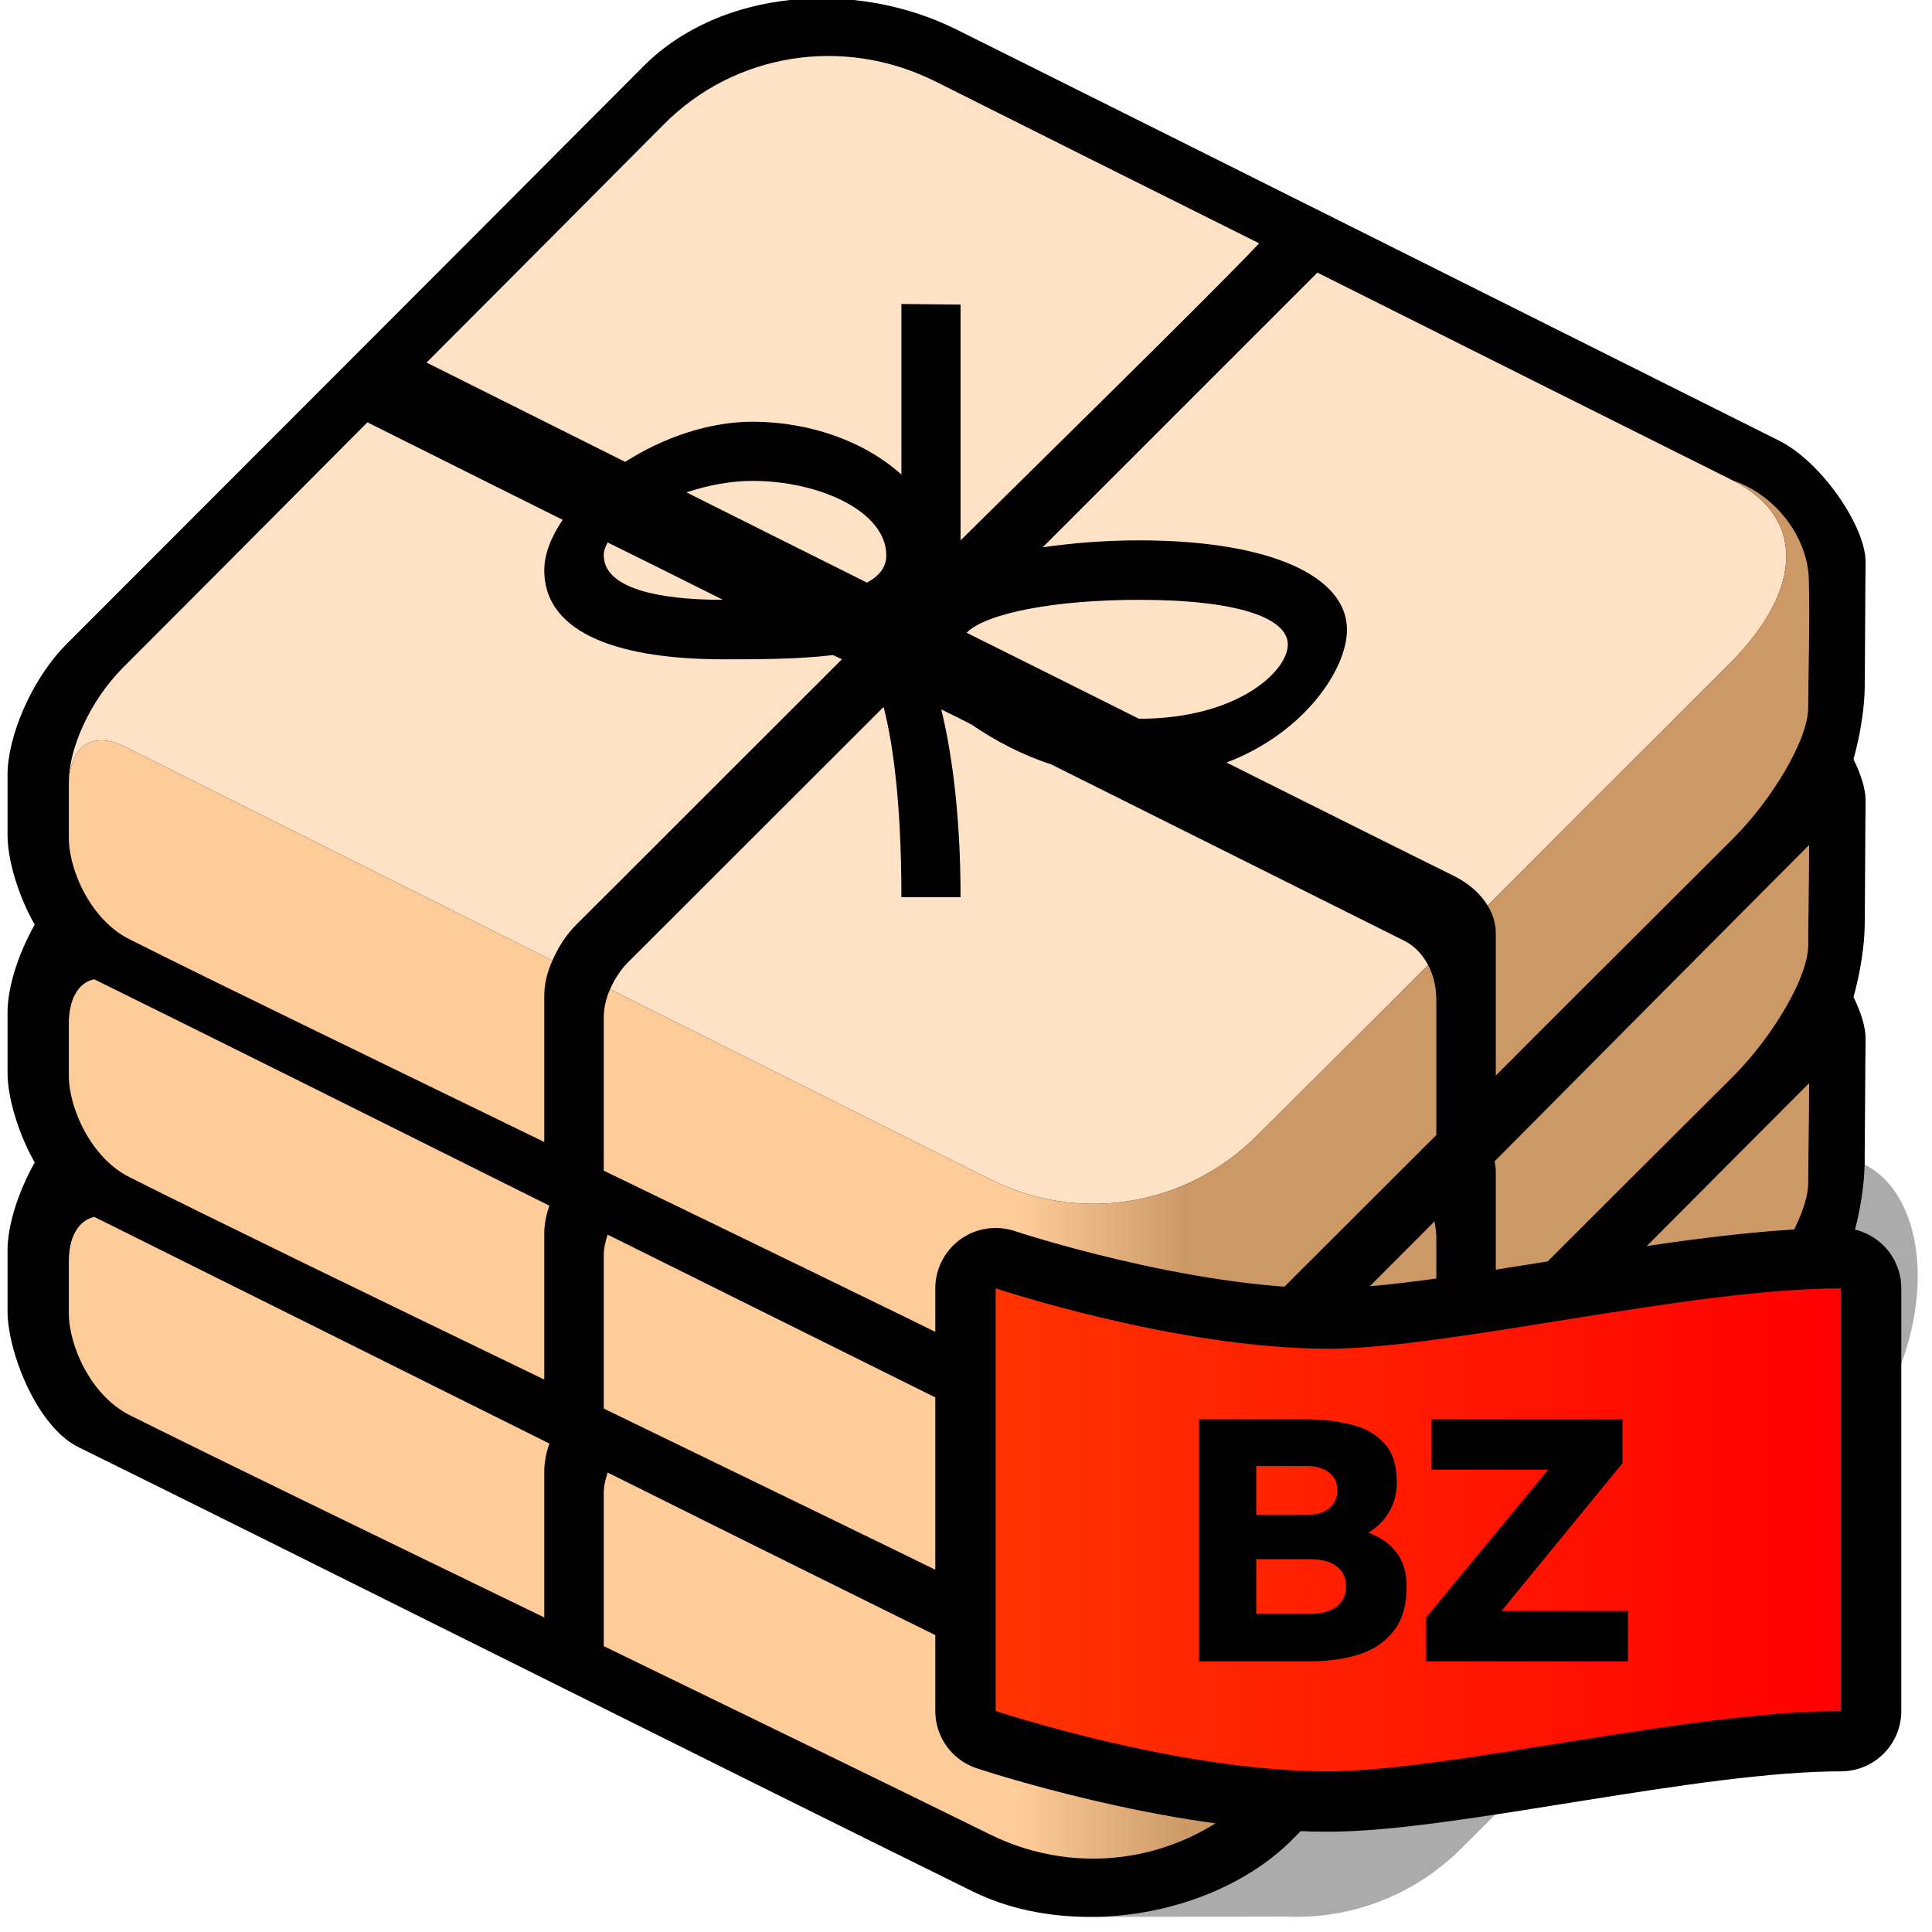
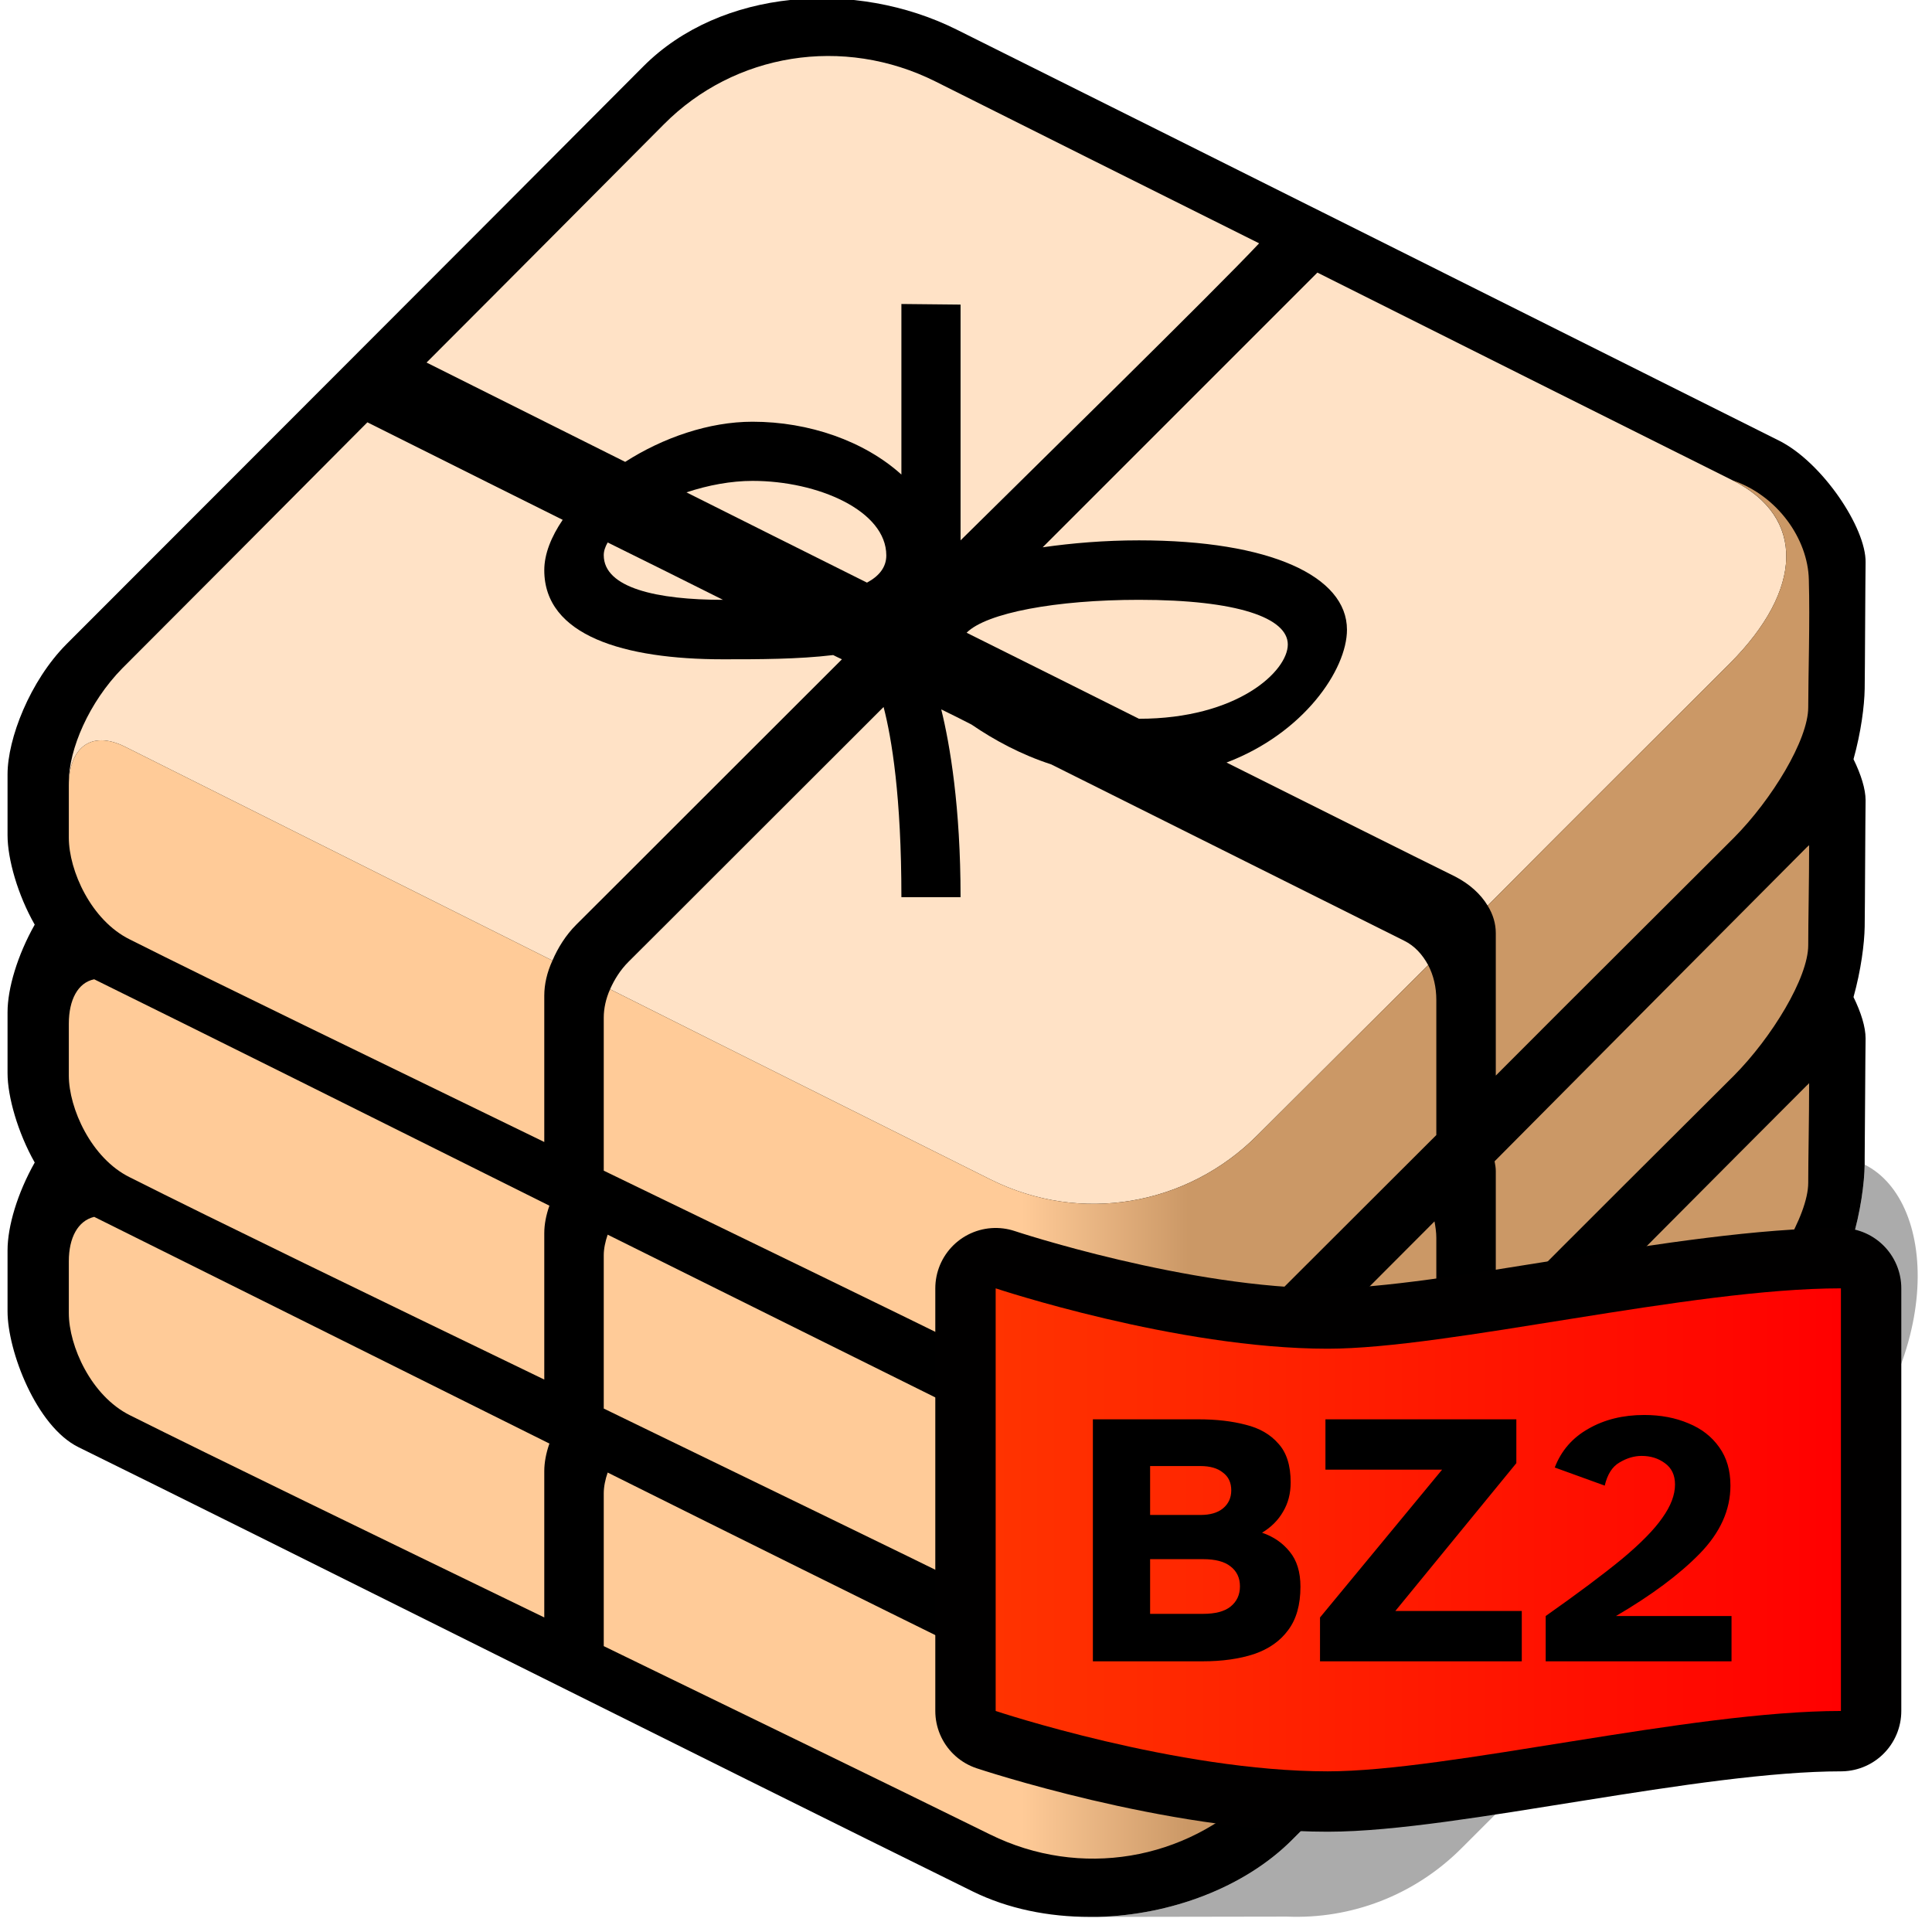
<svg xmlns="http://www.w3.org/2000/svg" xmlns:xlink="http://www.w3.org/1999/xlink" version="1.1" width="64" height="64" color-interpolation="linearRGB" id="svg2">
  <defs id="defs59">
    <linearGradient id="linearGradient9509">
      <stop style="stop-color:#ff3300;stop-opacity:1" offset="0" id="stop9511" />
      <stop style="stop-color:#ff0000;stop-opacity:1" offset="1" id="stop9513" />
    </linearGradient>
    <linearGradient y2="-15.63" x2="60.1" y1="-20.99" x1="31.15" gradientUnits="userSpaceOnUse" id="gradient4">
      <stop id="stop45" stop-color="#91ea85" offset="0" />
      <stop id="stop47" stop-color="#53cd42" offset="1" />
    </linearGradient>
    <linearGradient xlink:href="#linearGradient9509" id="linearGradient9515" x1="32.983" y1="50.678" x2="60.983" y2="50.678" gradientUnits="userSpaceOnUse" />
  </defs>
  <g id="g4">
    <path style="fill:#000000; fill-opacity:0.329" d="M61.77 38.58V38.34C61.77 38.44 61.77 38.51 61.77 38.58C61.75 39.79 61.29 42.4 59.86 43.83C55.51 48.17 48.35 55.41 42.8 60.95C41.22 62.53 38.77 63.44 36.36 63.5L42.63 63.49C44.75 63.58 46.86 62.79 48.43 61.21L60.17 49.48C64.48 45.16 64.21 39.8 61.77 38.58z" id="path6" />
    <path style="fill:#000000" d="M42.8 60.95C48.35 55.41 55.51 48.17 59.86 43.83C61.29 42.4 61.75 39.79 61.77 38.58C61.77 38.52 61.77 38.44 61.77 38.34C61.78 37.41 61.79 34.99 61.8 34.4C61.8 34.02 61.65 33.54 61.4 33.03C61.65 32.13 61.76 31.26 61.77 30.7C61.78 30.04 61.79 27.16 61.8 26.51C61.8 26.14 61.65 25.66 61.4 25.15C61.65 24.25 61.76 23.39 61.77 22.82C61.78 22.16 61.79 19.28 61.8 18.63C61.82 17.49 60.37 15.32 58.94 14.6C52.94 11.6 40.4 5.32 31.69 0.98C28.34 -0.69 23.88 -0.38 21.31 2.2C15.62 7.92 6.36 17.17 2.2 21.34C0.99 22.56 0.25 24.47 0.25 25.65V27.67C0.25 28.46 0.59 29.65 1.15 30.63C0.58 31.64 0.25 32.74 0.25 33.53V35.55C0.25 36.33 0.59 37.52 1.15 38.51C0.58 39.52 0.25 40.62 0.25 41.42V43.44C0.25 44.75 1.2 47.25 2.6 47.94C8.58 50.88 23.58 58.4 32.23 62.66C33.39 63.23 34.73 63.5 36.1 63.5C36.15 63.5 36.19 63.5 36.24 63.5C36.28 63.5 36.32 63.5 36.36 63.5C38.77 63.44 41.22 62.53 42.8 60.95z" id="path8" />
    <path style="fill:#ffcb98" d="M2.28 41.78V43.5C2.28 44.59 3.02 46.24 4.3 46.88C7.04 48.25 12.4 50.85 18.03 53.58V48.73C18.03 48.45 18.09 48.13 18.2 47.82C12.29 44.87 6.51 42 3.12 40.31C2.58 40.44 2.28 41 2.28 41.78z" id="path10" />
    <linearGradient id="gradient0" gradientUnits="userSpaceOnUse" x1="47.58" y1="54.92" x2="20.01" y2="54.92">
      <stop offset="0.298" stop-color="#cb9866" id="stop13" />
      <stop offset="0.498" stop-color="#ffcb98" id="stop15" />
    </linearGradient>
    <path style="fill:url(#gradient0)" d="M37.6 55.5C36.94 55.63 36.25 55.67 35.56 55.6C34.39 55.54 33.23 55.28 32.23 54.78C28.86 53.12 24.52 50.97 20.13 48.78C20.05 49.01 20 49.25 20 49.47V54.53C24.71 56.82 29.43 59.11 32.8 60.77C35.78 62.24 39.29 61.64 41.61 59.33C43.45 57.5 45.5 55.43 47.58 53.36V48.88C47.58 48.7 47.55 48.51 47.52 48.34C45.89 49.98 44.29 51.58 42.8 53.07C41.49 54.38 39.58 55.22 37.6 55.5z" id="path17" />
    <path style="fill:#cb9866" d="M49.51 46.34C49.53 46.45 49.55 46.55 49.55 46.66V51.39C52.51 48.42 55.37 45.57 57.44 43.5C58.69 42.25 59.9 40.27 59.9 39.18C59.9 38.41 59.93 37.06 59.93 35.88C59.91 35.9 59.89 35.93 59.86 35.95C57.15 38.66 53.34 42.5 49.51 46.34z" id="path19" />
    <path style="fill:#cb9866" d="M49.51 38.47C49.53 38.57 49.55 38.68 49.55 38.79V43.51C52.51 40.54 55.37 37.69 57.44 35.63C58.69 34.37 59.9 32.39 59.9 31.31C59.9 30.52 59.93 29.19 59.93 28C59.91 28.01 59.89 28.04 59.86 28.06C57.15 30.78 53.34 34.61 49.51 38.47z" id="path21" />
    <linearGradient id="gradient1" gradientUnits="userSpaceOnUse" x1="47.58" y1="47.04" x2="20.01" y2="47.04">
      <stop offset="0.298" stop-color="#cb9866" id="stop24" />
      <stop offset="0.498" stop-color="#ffcb98" id="stop26" />
    </linearGradient>
    <path style="fill:url(#gradient1)" d="M37.6 47.63C36.94 47.75 36.25 47.79 35.56 47.73C34.39 47.67 33.23 47.4 32.23 46.91C28.86 45.24 24.52 43.08 20.13 40.9C20.05 41.13 20 41.37 20 41.58V46.66C24.71 48.95 29.43 51.23 32.8 52.89C35.78 54.37 39.29 53.77 41.61 51.45C43.45 49.61 45.5 47.55 47.58 45.48V41C47.58 40.82 47.55 40.63 47.52 40.46C45.89 42.09 44.29 43.7 42.8 45.19C41.49 46.5 39.58 47.34 37.6 47.63z" id="path28" />
    <path style="fill:#ffcb98" d="M2.28 33.91V35.63C2.28 36.71 3.02 38.37 4.3 39C7.04 40.38 12.4 42.98 18.03 45.7V40.85C18.03 40.56 18.09 40.25 18.2 39.94C12.29 36.99 6.51 34.11 3.12 32.44C2.58 32.55 2.28 33.12 2.28 33.91z" id="path30" />
    <path style="fill:#ffe2c6" d="M29.36 18.4C29.36 16.92 27.1 15.93 24.93 15.93C24.22 15.93 23.46 16.07 22.74 16.31C24.59 17.24 26.62 18.25 28.72 19.3C29.11 19.09 29.36 18.8 29.36 18.4z" id="path32" />
    <path style="fill:#ffe2c6" d="M20 18.39C20 19.48 21.77 19.87 23.95 19.87C22.61 19.2 21.33 18.56 20.13 17.97C20.05 18.11 20 18.25 20 18.39z" id="path34" />
    <path style="fill:#ffe2c6" d="M24.93 13.97C26.8 13.97 28.63 14.61 29.86 15.72V10.07L31.82 10.09V17.9C33.89 15.85 40.28 9.59 41.71 8.06C37.86 6.14 34.04 4.23 30.99 2.7C27.93 1.17 24.33 1.76 21.99 4.12C19.81 6.31 16.98 9.16 14.13 12.01C14.48 12.18 17.06 13.48 20.71 15.3C21.96 14.5 23.48 13.97 24.93 13.97z" id="path36" />
    <path style="fill:#ffe2c6" d="M57.39 15.91C54.36 14.4 49.09 11.76 43.64 9.03L34.54 18.13C35.52 17.99 36.59 17.9 37.73 17.9C42.08 17.9 44.62 19.09 44.62 20.86C44.62 22.18 43.19 24.29 40.63 25.26C43.93 26.91 46.67 28.28 48.21 29.04C48.69 29.29 49.05 29.62 49.28 30C52.26 27 55.43 23.85 57.31 21.97C59.73 19.54 59.83 17.13 57.39 15.91z" id="path38" />
    <path style="fill:#ffe2c6" d="M27.6 21.7C26.43 21.84 25.13 21.84 23.95 21.84C20.68 21.84 18.03 21.06 18.03 18.89C18.03 18.35 18.26 17.78 18.64 17.22C15.06 15.44 12.52 14.16 12.17 13.99C8.94 17.24 5.89 20.3 4.05 22.14C2.95 23.26 2.28 24.82 2.28 25.91V26.02C2.28 24.83 2.97 24.15 4.15 24.74C7.26 26.3 12.73 29.03 18.3 31.82C18.48 31.4 18.74 30.98 19.09 30.63C20.76 28.97 24.19 25.53 27.89 21.84C27.79 21.79 27.69 21.75 27.6 21.7z" id="path40" />
    <path style="fill:#ffe2c6" d="M42.66 21.35C42.66 20.47 41 19.87 37.73 19.87C34.99 19.87 32.68 20.3 32.02 20.96C33.96 21.93 35.9 22.89 37.73 23.81C41 23.81 42.66 22.23 42.66 21.35z" id="path42" />
    <path style="fill:#ffe2c6" d="M46.51 31.16L34.82 25.32C33.83 25 32.94 24.52 32.18 24C31.85 23.83 31.51 23.66 31.18 23.5C31.47 24.67 31.82 26.74 31.82 29.72H29.86C29.86 26.38 29.54 24.46 29.27 23.42C25.61 27.07 22.3 30.39 20.82 31.86C20.55 32.13 20.35 32.45 20.21 32.77C25.01 35.18 29.71 37.52 32.81 39.07C35.79 40.56 39.33 39.95 41.67 37.59C41.67 37.59 44.19 35.08 47.31 31.97C47.12 31.62 46.86 31.33 46.51 31.16z" id="path44" />
    <path style="fill:#ffcb98" d="M2.28 26.02V27.75C2.28 28.84 3.02 30.49 4.3 31.12C7.04 32.5 12.4 35.09 18.03 37.83V32.98C18.03 32.61 18.12 32.21 18.3 31.82C12.73 29.03 7.26 26.3 4.15 24.74C2.97 24.15 2.28 24.83 2.28 26.02z" id="path46" />
    <path style="fill:#cb9866" d="M59.92 19.2C59.89 17.86 58.89 16.42 57.39 15.91C59.83 17.12 59.73 19.54 57.31 21.97C55.43 23.85 52.26 27 49.28 30C49.46 30.29 49.55 30.6 49.55 30.91V35.63C52.51 32.66 55.37 29.82 57.44 27.75C58.69 26.49 59.9 24.51 59.9 23.43C59.9 22.45 59.96 20.55 59.92 19.2z" id="path48" />
    <linearGradient id="gradient2" gradientUnits="userSpaceOnUse" x1="47.58" y1="38.85" x2="20.01" y2="38.85">
      <stop offset="0.298" stop-color="#cb9866" id="stop51" />
      <stop offset="0.498" stop-color="#ffcb98" id="stop53" />
    </linearGradient>
    <path style="fill:url(#gradient2)" d="M41.67 37.59C39.33 39.95 35.79 40.56 32.81 39.07C29.71 37.52 25.01 35.18 20.21 32.77C20.07 33.08 20 33.41 20 33.71V38.78C24.71 41.06 29.43 43.35 32.8 45.01C35.78 46.49 39.29 45.89 41.61 43.56C43.45 41.73 45.5 39.67 47.58 37.6V33.12C47.58 32.71 47.49 32.31 47.31 31.97C44.19 35.08 41.67 37.59 41.67 37.59z" id="path55" />
  </g>
  <path id="path42-7" d="m 32.983,56.678 0,-14 c 0,0 6,2 11,2 4,0 12,-2 17,-2 l 0,14 c -5,0 -13,2 -17,2 -5,0 -11,-2 -11,-2 z" style="fill:none;stroke:#010000;stroke-width:4;stroke-linejoin:round" />
  <path id="path49" d="m 32.983,56.678 0,-14 c 0,0 6,2 11,2 4,0 12,-2 17,-2 l 0,14 c -5,0 -13,2 -17,2 -5,0 -11,-2 -11,-2 z" style="fill:url(#linearGradient9515);fill-opacity:1" />
  <g style="font-style:normal;font-variant:normal;font-weight:bold;font-stretch:normal;font-size:11.25px;line-height:125%;font-family:'DejaVu Sans';-inkscape-font-specification:'DejaVu Sans Bold';letter-spacing:0px;word-spacing:0px;fill:#000000;fill-opacity:1;stroke:none;stroke-width:1px;stroke-linecap:butt;stroke-linejoin:miter;stroke-opacity:1" id="text6760">
-     <path d="m 39.719,55.033 v -8.016 h 3.504 q 0.876,0 1.56,0.18 0.684,0.168 1.08,0.624 0.408,0.444 0.408,1.284 0,0.552 -0.252,0.972 -0.24,0.42 -0.696,0.696 0.564,0.192 0.912,0.624 0.36,0.432 0.36,1.164 0,0.9 -0.408,1.44 -0.396,0.54 -1.128,0.792 -0.732,0.24 -1.704,0.24 z m 1.896,-4.848 h 1.668 q 0.48,0 0.744,-0.216 0.276,-0.228 0.276,-0.6 0,-0.384 -0.276,-0.588 -0.264,-0.216 -0.744,-0.216 h -1.668 z m 0,3.276 h 1.752 q 0.612,0 0.912,-0.24 0.312,-0.252 0.312,-0.672 0,-0.42 -0.312,-0.66 -0.3,-0.24 -0.912,-0.24 h -1.752 z m 5.628,1.572 v -1.452 l 4.044,-4.896 h -3.864 v -1.668 h 6.324 v 1.452 l -4.008,4.896 h 4.188 v 1.668 z" id="text1" style="font-size:12px;line-height:0.9;font-family:'Atkinson Hyperlegible';-inkscape-font-specification:'Atkinson Hyperlegible Bold';text-align:center;text-anchor:middle;stroke-linecap:square" aria-label="BZ" />
+     <path d="m 36.203,55.033 v -8.016 h 3.504 q 0.876,0 1.56,0.18 0.684,0.168 1.08,0.624 0.408,0.444 0.408,1.284 0,0.552 -0.252,0.972 -0.24,0.42 -0.696,0.696 0.564,0.192 0.912,0.624 0.36,0.432 0.36,1.164 0,0.9 -0.408,1.44 -0.396,0.54 -1.128,0.792 -0.732,0.24 -1.704,0.24 z m 1.896,-4.848 h 1.668 q 0.48,0 0.744,-0.216 0.276,-0.228 0.276,-0.6 0,-0.384 -0.276,-0.588 -0.264,-0.216 -0.744,-0.216 h -1.668 z m 0,3.276 h 1.752 q 0.612,0 0.912,-0.24 0.312,-0.252 0.312,-0.672 0,-0.42 -0.312,-0.66 -0.3,-0.24 -0.912,-0.24 h -1.752 z m 5.628,1.572 v -1.452 l 4.044,-4.896 h -3.864 v -1.668 h 6.324 v 1.452 l -4.008,4.896 h 4.188 v 1.668 z m 7.476,0 v -1.5 q 1.584,-1.116 2.52,-1.884 0.936,-0.78 1.344,-1.368 0.42,-0.588 0.42,-1.104 0,-0.468 -0.336,-0.708 -0.324,-0.24 -0.768,-0.24 -0.372,0 -0.732,0.216 -0.36,0.204 -0.492,0.768 l -1.656,-0.6 q 0.324,-0.84 1.116,-1.284 0.792,-0.456 1.848,-0.456 0.816,0 1.464,0.276 0.648,0.264 1.02,0.792 0.372,0.516 0.372,1.272 0,1.212 -1.02,2.256 -1.008,1.032 -2.772,2.064 h 3.828 v 1.5 z" id="text1" style="font-size:12px;line-height:0.9;font-family:'Atkinson Hyperlegible';-inkscape-font-specification:'Atkinson Hyperlegible Bold';text-align:center;text-anchor:middle;stroke-linecap:square" aria-label="BZ2" />
  </g>
</svg>
